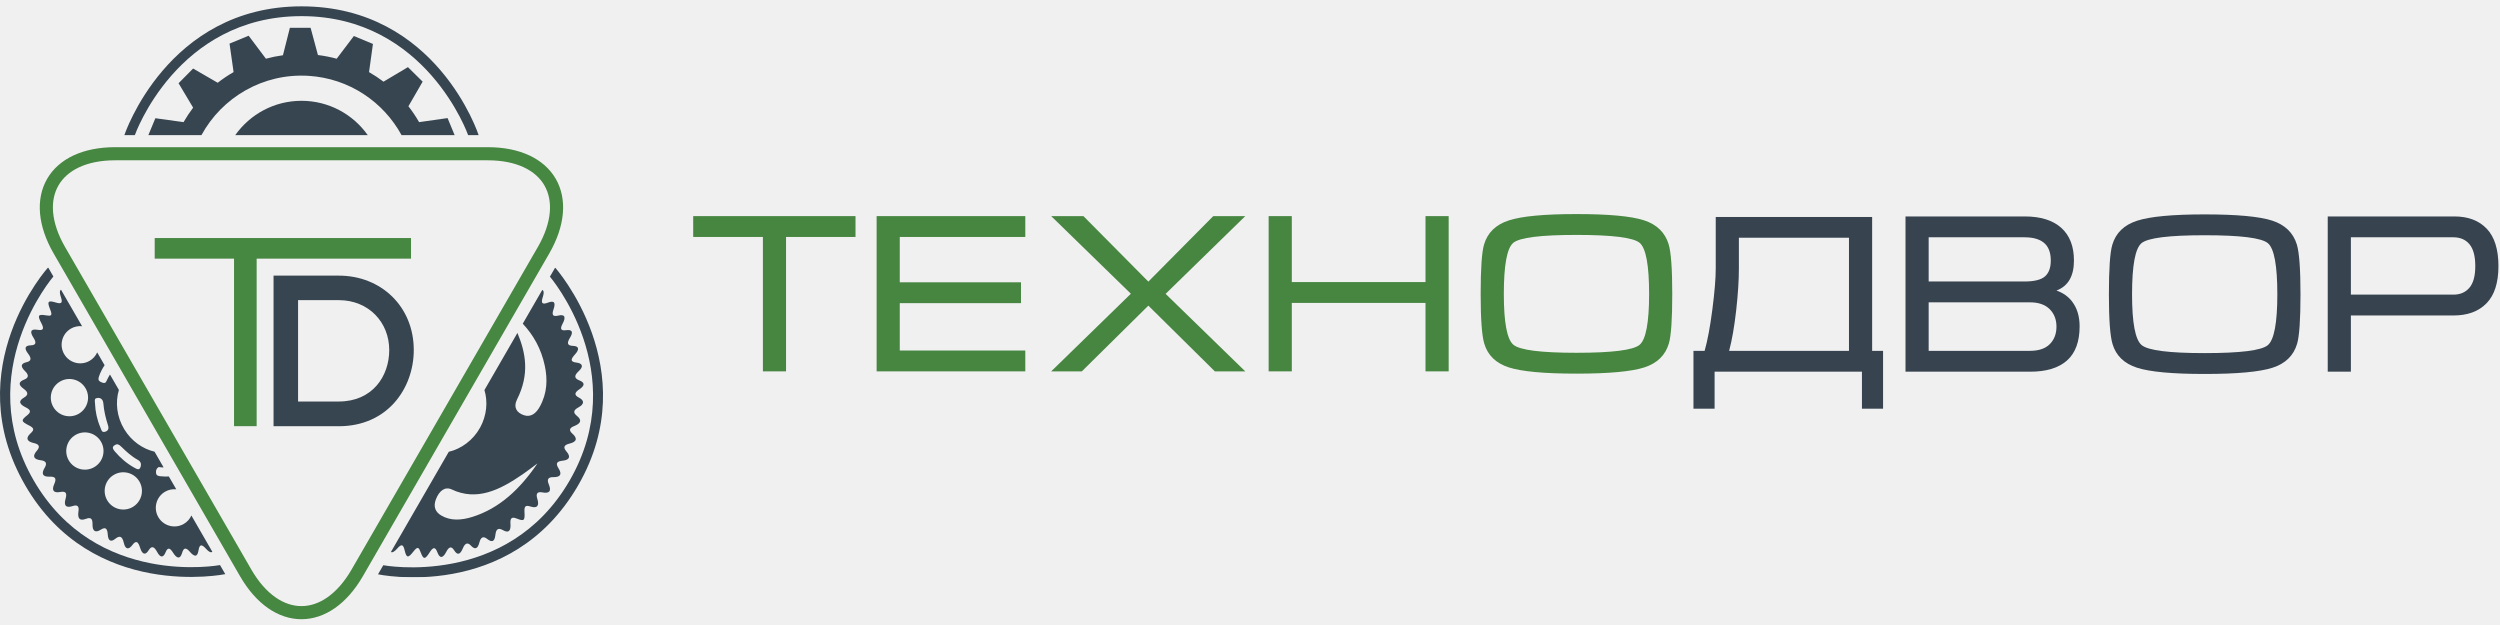
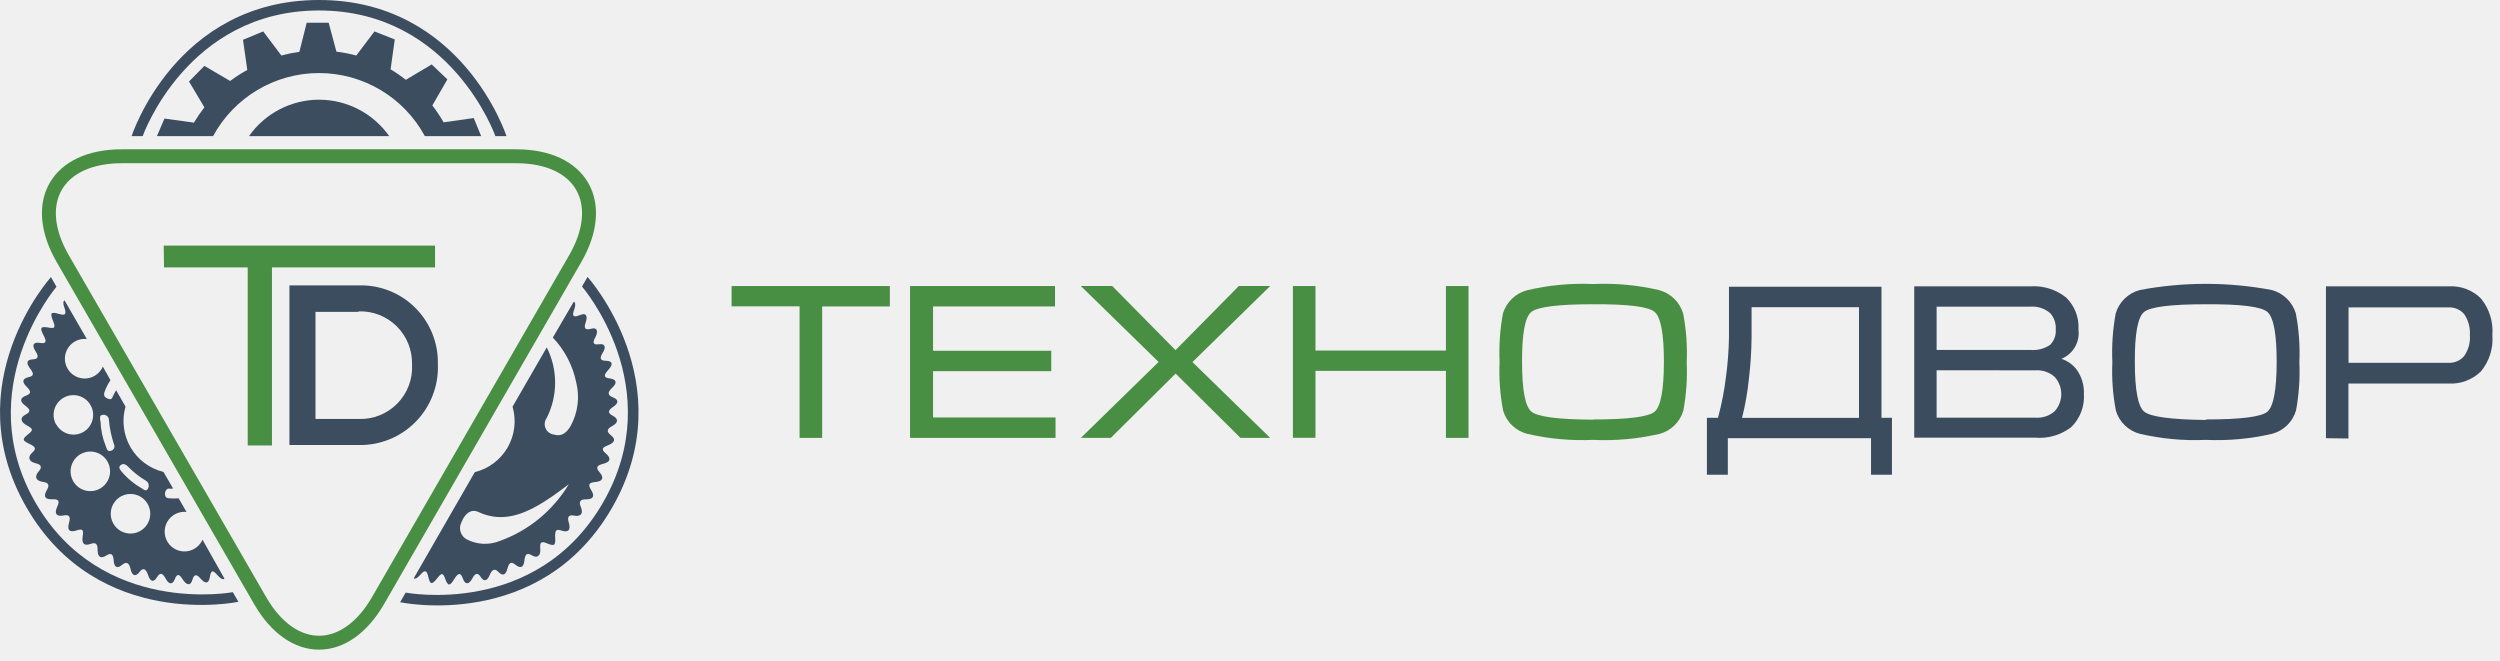
- <svg xmlns="http://www.w3.org/2000/svg" xmlns:xlink="http://www.w3.org/1999/xlink" width="244px" height="61px" viewBox="0 0 244 61" version="1.1">
-   <defs>
-     <polygon id="path-1" points="58.856 30.384 58.856 0.135 1.17498728e-05 0.135 1.17498728e-05 30.384 58.856 30.384" />
-     <polygon id="path-3" points="0.584 18.943 19.128 18.943 19.128 0.223 0.584 0.223 0.584 18.943" />
-   </defs>
+ <svg xmlns="http://www.w3.org/2000/svg" width="231px" height="61px" viewBox="0 0 231 61" version="1.1">
+   <defs />
  <g id="Page-1" stroke="none" stroke-width="1" fill="none" fill-rule="evenodd">
-     <g id="Group">
-       <g id="Logo">
-         <polyline id="Fill-1" fill="#468741" points="15.098 23.234 40.116 23.234 40.116 25.244 25.049 25.244 25.049 41.594 22.843 41.594 22.843 25.244 15.098 25.244 15.098 23.234" />
-         <path d="M33.062,29.294 L29.092,29.294 L29.092,39.187 L33.062,39.187 C36.374,39.187 37.99,36.693 37.99,34.161 C37.99,31.468 35.994,29.294 33.062,29.294 L33.062,29.294 Z M40.384,34.161 C40.384,37.87 37.85,41.6 33.062,41.6 L26.698,41.6 L26.698,26.901 L33.062,26.901 C37.212,26.901 40.384,29.932 40.384,34.161 L40.384,34.161 Z" id="Fill-2" fill="#374550" />
-         <path d="M47.594,15.005 C53.587,15.005 56.038,19.25 53.042,24.438 L34.869,55.905 C31.873,61.093 26.97,61.093 23.974,55.905 L5.801,24.438 C2.804,19.25 5.256,15.005 11.248,15.005 L47.594,15.005 L47.594,15.005 Z" id="Stroke-3" stroke="#468741" stroke-width="1.28" />
-         <path d="M35.892,13.188 C34.458,11.162 32.098,9.838 29.426,9.838 C26.754,9.838 24.393,11.163 22.959,13.19 L35.892,13.188" id="Fill-5" fill="#374550" />
-         <path d="M12.137,13.189 L13.16,13.189 C13.16,13.189 17.243,1.575 29.427,1.575 C41.615,1.575 45.689,13.189 45.689,13.189 L46.715,13.19 C46.715,13.19 42.654,0.619 29.426,0.619 C16.313,0.619 12.137,13.189 12.137,13.189" id="Fill-6" fill="#374550" />
-         <path d="M15.164,11.539 L14.48,13.187 L19.661,13.189 C21.664,9.51 25.67,7.121 30.127,7.403 C34.085,7.653 37.425,9.948 39.192,13.19 L44.372,13.189 L43.683,11.525 L40.904,11.92 C40.59,11.374 40.241,10.857 39.862,10.371 L41.25,7.969 L39.815,6.553 L37.43,7.972 C36.978,7.63 36.507,7.318 36.018,7.038 L36.399,4.288 L34.536,3.516 L32.861,5.73 C32.261,5.568 31.65,5.448 31.031,5.371 L30.314,2.712 L28.293,2.713 L27.615,5.392 C27.059,5.468 26.505,5.58 25.953,5.729 L24.267,3.486 L22.403,4.257 L22.798,7.036 C22.252,7.349 21.735,7.698 21.248,8.077 L18.847,6.689 L17.429,8.124 L18.85,10.508 C18.508,10.96 18.195,11.431 17.915,11.92 L15.164,11.539" id="Fill-7" fill="#374550" />
-         <g id="Group-12" transform="translate(0, 25.96364)">
-           <mask id="mask-2" fill="white">
-             <use xlink:href="#path-1" />
-           </mask>
-           <g id="Clip-9" />
-           <path d="M10.459,22.858 C9.957,21.989 10.255,20.877 11.125,20.374 C11.995,19.872 13.107,20.17 13.61,21.04 C14.112,21.91 13.814,23.022 12.944,23.524 C12.074,24.026 10.962,23.728 10.459,22.858 L10.459,22.858 Z M11.192,18.08 C10.964,17.811 10.941,17.618 11.227,17.47 C11.436,17.328 11.623,17.424 11.811,17.607 C12.321,18.103 12.839,18.587 13.454,18.921 C13.776,19.097 13.814,19.378 13.696,19.664 C13.576,19.957 13.344,19.81 13.146,19.702 C12.405,19.299 11.761,18.749 11.192,18.08 L11.192,18.08 Z M6.709,18.966 C6.207,18.096 6.505,16.984 7.375,16.482 C8.245,15.98 9.357,16.278 9.859,17.148 C10.362,18.017 10.064,19.129 9.194,19.631 C8.324,20.134 7.211,19.836 6.709,18.966 L6.709,18.966 Z M9.273,13.421 C9.266,13.256 9.202,12.987 9.349,12.924 C9.681,12.781 10.05,12.921 10.087,13.402 C10.145,14.137 10.318,14.85 10.545,15.561 C10.664,15.934 10.497,16.119 10.22,16.186 C9.914,16.262 9.88,15.943 9.792,15.741 C9.468,14.987 9.307,14.21 9.273,13.421 L9.273,13.421 Z M5.201,13.754 C4.699,12.885 4.997,11.772 5.867,11.27 C6.737,10.768 7.85,11.066 8.352,11.936 C8.854,12.806 8.556,13.918 7.686,14.42 C6.816,14.922 5.704,14.624 5.201,13.754 L5.201,13.754 Z M18.679,24.348 C18.529,24.682 18.278,24.975 17.936,25.173 C17.066,25.675 15.953,25.377 15.451,24.507 C14.949,23.638 15.247,22.526 16.117,22.024 C16.459,21.826 16.838,21.756 17.204,21.793 L16.481,20.542 C16.207,20.553 15.929,20.546 15.647,20.517 C15.456,20.497 15.248,20.463 15.227,20.176 C15.212,19.969 15.24,19.775 15.487,19.618 C15.648,19.648 15.809,19.658 15.97,19.657 L15.083,18.12 C13.936,17.854 12.83,17.087 12.128,15.933 C11.39,14.72 11.241,13.29 11.604,12.096 L10.732,10.587 C10.602,10.805 10.479,11.03 10.372,11.268 C10.263,11.512 10.004,11.406 9.797,11.295 C9.548,11.162 9.599,10.955 9.663,10.77 C9.8,10.37 9.987,10.01 10.209,9.681 L9.486,8.43 C9.336,8.764 9.085,9.057 8.743,9.255 C7.873,9.757 6.76,9.459 6.258,8.589 C5.756,7.72 6.054,6.608 6.924,6.106 C7.266,5.908 7.645,5.838 8.011,5.874 L5.954,2.313 C5.809,2.397 5.811,2.648 5.94,3.018 C6.164,3.667 5.943,3.713 5.421,3.555 C4.679,3.331 4.576,3.457 4.904,4.259 C5.152,4.865 4.973,4.9 4.49,4.815 C3.726,4.682 3.636,4.819 4.027,5.558 C4.333,6.136 4.232,6.319 3.666,6.225 C3.005,6.116 2.875,6.386 3.268,6.999 C3.554,7.445 3.543,7.724 3.015,7.74 C2.412,7.758 2.348,8.038 2.747,8.559 C3.044,8.947 3.109,9.269 2.602,9.383 C2.049,9.508 1.956,9.784 2.445,10.258 C2.847,10.648 2.79,10.919 2.36,11.087 C1.868,11.28 1.714,11.551 2.295,11.971 C2.78,12.322 2.783,12.586 2.329,12.85 C1.735,13.197 1.937,13.512 2.502,13.79 C2.954,14.011 3.096,14.221 2.656,14.566 C2.034,15.055 2.054,15.171 2.829,15.557 C3.347,15.815 3.349,15.998 2.986,16.33 C2.499,16.773 2.584,17.121 3.306,17.28 C3.809,17.39 3.95,17.625 3.598,18.027 C3.166,18.523 3.229,18.865 3.971,18.955 C4.477,19.017 4.627,19.244 4.359,19.691 C4.003,20.286 4.161,20.588 4.864,20.559 C5.488,20.535 5.499,20.822 5.288,21.295 C5.011,21.917 5.256,22.171 5.868,22.056 C6.438,21.948 6.557,22.17 6.399,22.718 C6.179,23.48 6.533,23.615 7.113,23.422 C7.556,23.275 7.735,23.444 7.66,23.936 C7.558,24.602 7.74,24.925 8.395,24.673 C8.849,24.498 9.042,24.646 9.029,25.199 C9.012,25.92 9.341,26.05 9.833,25.735 C10.331,25.416 10.483,25.654 10.518,26.213 C10.557,26.816 10.815,26.973 11.241,26.631 C11.654,26.301 11.927,26.327 12.079,27.005 C12.241,27.724 12.592,27.664 12.903,27.249 C13.308,26.708 13.493,26.927 13.683,27.523 C13.871,28.115 14.171,28.29 14.505,27.747 C14.812,27.248 15.067,27.41 15.331,27.899 C15.659,28.507 15.942,28.479 16.165,27.93 C16.381,27.399 16.612,27.533 16.894,27.984 C17.25,28.554 17.587,28.655 17.78,27.981 C17.931,27.452 18.175,27.48 18.521,27.88 C18.947,28.373 19.266,28.469 19.377,27.743 C19.468,27.151 19.685,27.121 20.109,27.6 C20.39,27.916 20.596,27.998 20.726,27.892 L18.679,24.348 L18.679,24.348 Z" id="Fill-8" fill="#374550" mask="url(#mask-2)" />
-           <path d="M21.986,30.072 L21.474,29.187 C21.474,29.187 9.372,31.458 3.28,20.91 C-2.814,10.358 5.209,1.024 5.209,1.024 L4.697,0.135 C4.697,0.135 -4.162,9.936 2.453,21.389 C9.009,32.741 21.986,30.072 21.986,30.072" id="Fill-10" fill="#374550" mask="url(#mask-2)" />
-           <path d="M54.184,0.154 L53.672,1.04 C53.672,1.04 61.691,10.382 55.6,20.93 C49.505,31.482 37.408,29.202 37.408,29.202 L36.894,30.09 C36.894,30.09 49.814,32.859 56.428,21.406 C62.984,10.054 54.184,0.154 54.184,0.154" id="Fill-11" fill="#374550" mask="url(#mask-2)" />
+     <g id="Logo-(ru)">
+       <g id="Слой_2">
+         <g id="Layer_1">
+           <path d="M159.757,31.171 L159.757,26.497 L173.849,26.497 L173.849,38.603 L174.816,38.603 L174.816,43.868 L172.883,43.868 L172.883,40.49 L159.651,40.49 L159.651,43.868 L157.718,43.868 L157.718,38.603 L158.742,38.603 C159.078,37.368 159.324,36.11 159.477,34.839 C159.644,33.623 159.737,32.398 159.757,31.171 L159.757,31.171 Z M171.771,28.384 L161.845,28.384 L161.845,31.171 C161.834,32.439 161.753,33.705 161.603,34.965 C161.48,36.195 161.266,37.414 160.965,38.613 L171.771,38.613 L171.771,28.384 Z" id="Shape" fill="#3B4C5E" />
+           <path d="M192.552,36.387 C192.632,37.54 192.201,38.67 191.372,39.474 C190.422,40.197 189.237,40.542 188.048,40.442 L176.874,40.442 L176.874,26.458 L187.603,26.458 C188.791,26.377 189.966,26.742 190.899,27.484 C191.7,28.253 192.121,29.336 192.049,30.445 C192.201,31.602 191.553,32.716 190.474,33.155 C191.045,33.34 191.545,33.699 191.904,34.181 C192.355,34.825 192.582,35.601 192.552,36.387 L192.552,36.387 Z M189.952,30.435 C189.986,29.896 189.81,29.365 189.459,28.955 C188.945,28.5 188.267,28.276 187.584,28.335 L178.943,28.335 L178.943,32.332 L187.584,32.332 C188.234,32.396 188.887,32.232 189.43,31.868 C189.802,31.492 189.993,30.973 189.952,30.445 L189.952,30.435 Z M178.943,34.21 L178.943,38.594 L188.067,38.594 C188.719,38.643 189.364,38.427 189.855,37.994 C190.665,37.095 190.665,35.728 189.855,34.829 C189.369,34.393 188.727,34.173 188.077,34.219 L178.943,34.21 Z" id="Shape" fill="#3B4C5E" />
+           <path d="M203.821,40.645 C201.772,40.737 199.72,40.549 197.722,40.084 C196.662,39.808 195.822,38.997 195.509,37.945 C195.224,36.467 195.114,34.959 195.181,33.455 C195.113,31.951 195.217,30.445 195.49,28.965 C195.803,27.9 196.65,27.077 197.722,26.797 C201.75,26.038 205.883,26.038 209.91,26.797 C210.974,27.084 211.814,27.899 212.133,28.955 C212.419,30.44 212.529,31.954 212.462,33.465 C212.528,34.959 212.424,36.455 212.153,37.926 C211.845,38.985 211.005,39.804 209.939,40.084 C207.935,40.549 205.877,40.738 203.821,40.645 L203.821,40.645 Z M203.821,38.758 C207.043,38.758 208.937,38.519 209.504,38.042 C210.071,37.565 210.358,36.032 210.365,33.445 C210.365,30.865 210.081,29.326 209.514,28.829 C208.947,28.332 207.046,28.094 203.812,28.113 C200.59,28.113 198.689,28.352 198.109,28.829 C197.529,29.306 197.246,30.845 197.259,33.445 C197.259,36.026 197.545,37.555 198.119,38.032 C198.692,38.51 200.593,38.768 203.821,38.806 L203.821,38.758 Z" id="Shape" fill="#3B4C5E" />
+           <path d="M214.917,40.49 L214.917,26.458 L226.332,26.458 C227.411,26.407 228.463,26.811 229.231,27.571 C230.013,28.522 230.394,29.74 230.294,30.968 C230.394,32.188 230.008,33.398 229.222,34.335 C228.426,35.101 227.347,35.501 226.245,35.439 L216.995,35.439 L216.995,40.519 L214.917,40.49 Z M217.005,33.523 L226.254,33.523 C226.801,33.546 227.328,33.318 227.685,32.903 C228.081,32.339 228.269,31.655 228.216,30.968 C228.265,30.282 228.081,29.6 227.694,29.032 C227.332,28.607 226.793,28.375 226.235,28.403 L217.005,28.403 L217.005,33.523 Z" id="Shape" fill="#3B4C5E" />
+           <polygon id="Shape" fill="#498F43" points="67.599 26.429 82.222 26.429 82.222 28.316 75.969 28.316 75.969 40.461 73.881 40.461 73.881 28.306 67.599 28.306" />
+           <polygon id="Shape" fill="#498F43" points="84.088 26.429 97.484 26.429 97.484 28.316 86.214 28.316 86.214 32.41 97.136 32.41 97.136 34.297 86.214 34.297 86.214 38.574 97.532 38.574 97.532 40.461 84.088 40.461" />
+           <polygon id="Shape" fill="#498F43" points="114.466 26.429 117.365 26.429 110.184 33.455 117.365 40.461 114.62 40.461 108.628 34.519 102.636 40.461 99.871 40.461 107.053 33.445 99.871 26.429 102.771 26.429 108.618 32.352" />
+           <polygon id="Shape" fill="#498F43" points="119.463 26.429 121.55 26.429 121.55 32.39 133.603 32.39 133.603 26.429 135.691 26.429 135.691 40.461 133.603 40.461 133.603 34.268 121.55 34.268 121.55 40.452 119.463 40.452" />
+           <path d="M147.202,40.645 C145.153,40.737 143.101,40.549 141.103,40.084 C140.043,39.808 139.203,38.997 138.89,37.945 C138.605,36.467 138.494,34.959 138.561,33.455 C138.494,31.951 138.598,30.445 138.871,28.965 C139.191,27.905 140.042,27.09 141.113,26.816 C143.11,26.345 145.162,26.153 147.212,26.245 C149.258,26.152 151.306,26.341 153.301,26.806 C154.364,27.093 155.205,27.909 155.524,28.965 C155.809,30.45 155.919,31.963 155.853,33.474 C155.918,34.968 155.815,36.465 155.543,37.935 C155.236,38.995 154.395,39.814 153.33,40.094 C151.322,40.556 149.26,40.742 147.202,40.645 L147.202,40.645 Z M147.202,38.758 C150.424,38.758 152.318,38.519 152.885,38.042 C153.452,37.565 153.739,36.032 153.745,33.445 C153.745,30.865 153.462,29.326 152.895,28.829 C152.328,28.332 150.427,28.094 147.192,28.113 C143.971,28.113 142.07,28.352 141.49,28.829 C140.91,29.306 140.626,30.845 140.639,33.445 C140.639,36.026 140.926,37.555 141.5,38.032 C142.073,38.51 143.974,38.758 147.202,38.777 L147.202,38.758 Z" id="Shape" fill="#498F43" />
+           <polygon id="_Составной_контур_" fill="#498F43" points="15.126 22.694 40.198 22.694 40.198 24.706 25.13 24.706 25.13 41.158 22.887 41.158 22.887 24.706 15.155 24.706" />
+           <g id="_Группа_" transform="translate(26.09623, 26.12903)" fill="#3C4D5F">
+             <path d="M14.363,7.529 C14.441,9.511 13.697,11.436 12.307,12.849 C10.918,14.262 9.007,15.037 7.027,14.99 L0.648,14.99 L0.648,0.242 L7.027,0.242 C8.981,0.177 10.876,0.922 12.264,2.301 C13.652,3.681 14.412,5.572 14.363,7.529 L14.363,7.529 Z M7.027,2.69 L3.054,2.69 L3.054,12.581 L7.036,12.581 C8.378,12.632 9.68,12.114 10.62,11.154 C11.56,10.194 12.053,8.881 11.975,7.539 C12.008,6.22 11.495,4.946 10.558,4.019 C9.621,3.092 8.343,2.593 7.027,2.642 L7.027,2.69 Z" id="_Составной_контур_2" />
+           </g>
+           <g id="_Группа_2" transform="translate(3.866109, 13.54839)" stroke="#498F43" stroke-width="1.287">
+             <path d="M43.822,0.89 C49.824,0.89 52.279,5.148 49.283,10.355 L31.074,41.932 C28.068,47.139 23.158,47.139 20.162,41.932 L1.933,10.355 C-1.073,5.148 1.392,0.89 7.394,0.89 L43.822,0.89 Z" id="Shape" />
+           </g>
+           <path d="M35.964,12.581 C34.48,10.469 32.063,9.213 29.484,9.213 C26.905,9.213 24.488,10.469 23.003,12.581 L35.964,12.581 Z" id="Shape" fill="#3C4D5F" />
+           <g id="_Группа_3" transform="translate(11.59833, 0)" fill="#3C4D5F">
+             <path d="M0.561,12.581 L1.585,12.581 C1.585,12.581 5.674,0.968 17.881,0.968 C30.088,0.968 34.176,12.581 34.176,12.581 L35.201,12.581 C35.201,12.581 31.142,0 17.881,0 C4.62,0 0.561,12.581 0.561,12.581 L0.561,12.581 Z" id="_Контур_" />
+           </g>
+           <path d="M15.194,10.955 L14.498,12.581 L19.688,12.581 C21.636,8.988 25.391,6.75 29.474,6.75 C33.557,6.75 37.313,8.988 39.26,12.581 L44.46,12.581 L43.774,10.906 L40.99,11.303 C40.679,10.76 40.331,10.239 39.947,9.745 L41.338,7.335 L39.889,5.952 L37.501,7.374 C37.052,7.022 36.581,6.698 36.09,6.406 L36.477,3.648 L34.602,2.903 L32.92,5.129 C32.317,4.967 31.703,4.847 31.084,4.771 L30.368,2.1 L28.339,2.1 L27.662,4.79 C27.101,4.868 26.546,4.981 26,5.129 L24.318,2.903 L22.452,3.677 L22.849,6.465 C22.297,6.765 21.767,7.105 21.264,7.481 L18.886,6.087 L17.465,7.529 L18.886,9.919 C18.534,10.369 18.211,10.841 17.919,11.332 L15.194,10.955 Z" id="Shape" fill="#3C4D5F" />
+           <path d="M18.712,49.868 C18.331,50.722 17.368,51.151 16.479,50.862 C15.59,50.572 15.063,49.658 15.257,48.743 C15.451,47.827 16.304,47.206 17.233,47.303 L16.508,46.045 C16.228,46.066 15.947,46.066 15.667,46.045 C15.474,46.045 15.271,45.987 15.252,45.706 C15.21,45.483 15.315,45.257 15.513,45.145 C15.673,45.161 15.835,45.161 15.996,45.145 L15.107,43.606 C13.827,43.296 12.728,42.476 12.066,41.337 C11.404,40.197 11.235,38.835 11.598,37.568 L10.728,36.058 C10.596,36.28 10.477,36.509 10.371,36.745 C10.265,36.987 10.004,36.881 9.791,36.745 C9.578,36.61 9.598,36.406 9.656,36.223 C9.79,35.835 9.975,35.468 10.207,35.129 L9.501,33.871 C9.128,34.733 8.164,35.172 7.27,34.887 C6.376,34.601 5.843,33.685 6.037,32.766 C6.232,31.847 7.089,31.224 8.022,31.326 L5.963,27.755 C5.818,27.842 5.818,28.094 5.963,28.461 C6.186,29.11 5.963,29.158 5.442,29.003 C4.697,28.781 4.591,28.906 4.92,29.71 C5.171,30.319 4.987,30.358 4.504,30.271 C3.74,30.135 3.644,30.271 4.04,31.016 C4.349,31.597 4.243,31.781 3.682,31.684 C3.122,31.587 2.89,31.848 3.286,32.458 C3.576,32.903 3.566,33.184 3.035,33.203 C2.503,33.223 2.368,33.503 2.764,34.026 C3.161,34.548 3.132,34.742 2.619,34.858 C2.107,34.974 1.972,35.265 2.465,35.739 C2.958,36.213 2.813,36.406 2.378,36.571 C1.943,36.735 1.73,37.035 2.31,37.461 C2.89,37.887 2.803,38.081 2.31,38.342 C1.817,38.603 1.914,39.01 2.484,39.31 C3.054,39.61 3.083,39.745 2.639,40.094 C2.01,40.587 2.039,40.703 2.813,41.061 C3.335,41.323 3.335,41.506 2.967,41.835 C2.6,42.165 2.561,42.629 3.286,42.803 C3.789,42.91 3.934,43.152 3.576,43.558 C3.219,43.965 3.209,44.4 3.953,44.526 C4.465,44.584 4.61,44.816 4.34,45.261 C3.982,45.861 4.137,46.161 4.842,46.132 C5.548,46.103 5.48,46.394 5.268,46.868 C4.987,47.497 5.268,47.748 5.847,47.632 C6.427,47.516 6.534,47.748 6.379,48.3 C6.157,49.065 6.514,49.2 7.094,49.006 C7.674,48.813 7.723,49.006 7.645,49.519 C7.539,50.187 7.723,50.487 8.38,50.255 C8.834,50.081 9.027,50.255 9.018,50.787 C9.018,51.513 9.327,51.639 9.82,51.329 C10.313,51.019 10.467,51.252 10.506,51.813 C10.545,52.374 10.806,52.577 11.231,52.229 C11.656,51.881 11.917,51.919 12.072,52.606 C12.227,53.294 12.584,53.265 12.893,52.848 C13.203,52.432 13.483,52.529 13.676,53.119 C13.87,53.71 14.169,53.884 14.498,53.342 C14.827,52.8 15.058,53.003 15.329,53.497 C15.6,53.99 15.938,54.077 16.16,53.497 C16.383,52.916 16.605,53.1 16.895,53.555 C17.185,54.01 17.591,54.232 17.784,53.555 C17.939,53.023 18.18,53.052 18.528,53.458 C18.876,53.865 19.273,54.048 19.389,53.323 C19.505,52.597 19.698,52.694 20.123,53.177 C20.403,53.497 20.606,53.574 20.742,53.468 L18.712,49.868 Z M5.181,39.223 C4.698,38.347 5.007,37.246 5.874,36.751 C6.741,36.255 7.845,36.548 8.353,37.409 C8.861,38.27 8.584,39.379 7.732,39.9 C7.31,40.151 6.805,40.222 6.331,40.097 C5.856,39.971 5.452,39.66 5.21,39.232 L5.181,39.223 Z M9.259,38.884 C9.259,38.719 9.192,38.448 9.337,38.381 C9.498,38.296 9.694,38.305 9.846,38.406 C9.999,38.506 10.085,38.682 10.071,38.865 C10.138,39.602 10.291,40.33 10.525,41.032 C10.594,41.157 10.596,41.309 10.53,41.435 C10.464,41.562 10.339,41.647 10.197,41.661 C9.888,41.739 9.859,41.419 9.772,41.216 C9.472,40.481 9.308,39.697 9.288,38.903 L9.259,38.884 Z M6.766,44.468 C6.395,43.827 6.447,43.027 6.896,42.439 C7.346,41.852 8.104,41.593 8.818,41.784 C9.532,41.975 10.061,42.579 10.158,43.312 C10.254,44.046 9.9,44.766 9.259,45.135 C8.386,45.64 7.271,45.341 6.766,44.468 L6.766,44.468 Z M11.212,43.548 C10.98,43.277 10.96,43.084 11.212,42.939 C11.463,42.794 11.608,42.939 11.792,43.074 C12.277,43.586 12.83,44.029 13.435,44.39 C13.57,44.452 13.673,44.568 13.719,44.71 C13.765,44.851 13.749,45.006 13.676,45.135 C13.551,45.426 13.319,45.281 13.125,45.135 C12.397,44.727 11.748,44.189 11.212,43.548 L11.212,43.548 Z M10.477,48.387 C10.107,47.747 10.158,46.946 10.608,46.358 C11.057,45.771 11.816,45.512 12.53,45.704 C13.244,45.895 13.773,46.498 13.869,47.232 C13.966,47.965 13.611,48.685 12.971,49.055 C12.098,49.559 10.982,49.26 10.477,48.387 L10.477,48.387 Z" id="Shape" fill="#3C4D5F" />
+           <g id="_Группа_4" transform="translate(0, 25.16129)" fill="#3C4D5F">
+             <path d="M22.027,30.445 L21.515,29.555 C21.515,29.555 9.385,31.839 3.286,21.29 C-2.813,10.742 5.219,1.335 5.219,1.335 L4.707,0.445 C4.707,0.445 -4.166,10.277 2.455,21.735 C9.076,33.194 22.027,30.445 22.027,30.445 L22.027,30.445 Z" id="_Контур_2" />
+           </g>
+           <g id="_Группа_5" transform="translate(36.72803, 25.16129)" fill="#3C4D5F">
+             <path d="M17.562,0.426 L17.05,1.316 C17.05,1.316 25.13,10.645 18.983,21.29 C12.835,31.935 0.754,29.594 0.754,29.594 L0.242,30.484 C0.242,30.484 13.183,33.261 19.814,21.774 C26.444,10.287 17.562,0.426 17.562,0.426 L17.562,0.426 Z" id="_Контур_3" />
+           </g>
+           <path d="M38.845,53.1 C39.299,52.577 39.444,52.752 39.57,53.284 C39.744,54.039 39.908,54.068 40.439,53.381 C40.845,52.858 40.961,53.003 41.126,53.458 C41.396,54.184 41.561,54.194 42.005,53.458 C42.353,52.906 42.566,52.897 42.769,53.458 C42.972,54.019 43.3,54.068 43.639,53.458 C43.88,52.984 44.132,52.858 44.412,53.303 C44.692,53.748 45.002,53.729 45.253,53.129 C45.436,52.674 45.688,52.461 46.045,52.839 C46.403,53.216 46.712,53.197 46.886,52.539 C47.06,51.881 47.283,51.91 47.65,52.2 C48.017,52.49 48.375,52.529 48.452,51.813 C48.529,51.097 48.742,51.077 49.196,51.339 C49.651,51.6 49.969,51.339 49.921,50.719 C49.873,50.1 49.998,49.984 50.52,50.197 C51.255,50.497 51.352,50.419 51.294,49.548 C51.294,48.968 51.419,48.871 51.883,49.026 C52.511,49.229 52.772,48.977 52.55,48.271 C52.395,47.777 52.55,47.535 53.053,47.642 C53.555,47.748 53.961,47.545 53.671,46.848 C53.468,46.374 53.594,46.132 54.116,46.142 C54.812,46.142 54.995,45.861 54.618,45.271 C54.242,44.681 54.531,44.584 55.044,44.535 C55.72,44.468 55.817,44.119 55.411,43.655 C55.005,43.19 55.169,42.997 55.72,42.861 C56.494,42.668 56.436,42.29 55.972,41.894 C55.508,41.497 55.682,41.342 56.146,41.158 C56.774,40.916 56.967,40.597 56.416,40.19 C56.039,39.881 56.068,39.639 56.552,39.377 C57.189,39.029 57.131,38.681 56.609,38.41 C56.088,38.139 56.213,37.887 56.677,37.577 C57.141,37.268 57.189,36.939 56.677,36.735 C56.165,36.532 56.068,36.29 56.581,35.816 C57.093,35.342 56.899,35.042 56.378,34.974 C55.701,34.897 55.807,34.626 56.223,34.161 C56.638,33.697 56.648,33.348 56.001,33.339 C55.353,33.329 55.43,33.019 55.72,32.545 C56.01,32.071 55.914,31.723 55.334,31.81 C54.754,31.897 54.763,31.616 55.015,31.152 C55.266,30.687 55.247,30.184 54.57,30.387 C54.039,30.523 53.942,30.29 54.116,29.797 C54.29,29.303 54.251,28.829 53.565,29.119 C52.879,29.41 52.869,29.119 53.072,28.558 C53.207,28.152 53.169,27.939 53.014,27.881 L51.081,31.19 C52.17,32.332 52.916,33.757 53.236,35.303 C53.583,36.66 53.407,38.097 52.743,39.329 C52.386,39.977 51.864,40.384 51.187,40.152 C50.844,40.113 50.547,39.893 50.41,39.575 C50.272,39.258 50.314,38.891 50.52,38.613 C51.551,36.565 51.551,34.148 50.52,32.1 L47.36,37.577 C47.727,38.844 47.562,40.205 46.904,41.347 C46.245,42.488 45.15,43.312 43.871,43.626 L38.226,53.439 C38.371,53.526 38.593,53.4 38.845,53.1 L38.845,53.1 Z M42.634,48.261 C42.952,47.448 43.513,47.013 44.17,47.294 C46.616,48.455 48.848,47.371 51.12,45.803 C51.584,45.474 52.086,45.097 52.56,44.739 C51.102,47.172 48.848,49.025 46.181,49.984 C45.197,50.381 44.09,50.331 43.146,49.848 C42.567,49.551 42.338,48.841 42.634,48.261 L42.634,48.261 Z" id="Shape" fill="#3C4D5F" />
        </g>
-         <path d="M42.553,48.708 C42.875,47.897 43.434,47.461 44.086,47.769 C46.53,48.922 48.755,47.849 51.018,46.286 C51.485,45.963 51.975,45.587 52.458,45.228 C50.779,47.7 48.763,49.623 46.093,50.452 C45.027,50.783 43.982,50.852 43.067,50.314 C42.525,49.995 42.246,49.48 42.553,48.708 L42.553,48.708 Z M38.771,53.536 C39.221,53.017 39.371,53.186 39.495,53.717 C39.672,54.471 39.833,54.497 40.363,53.813 C40.765,53.295 40.885,53.432 41.053,53.893 C41.319,54.621 41.483,54.631 41.927,53.923 C42.276,53.369 42.484,53.365 42.686,53.901 C42.922,54.528 43.221,54.506 43.555,53.859 C43.799,53.388 44.046,53.259 44.324,53.708 C44.642,54.221 44.916,54.135 45.167,53.53 C45.355,53.079 45.601,52.861 45.954,53.244 C46.338,53.66 46.624,53.602 46.79,52.942 C46.927,52.398 47.19,52.313 47.551,52.601 C47.964,52.93 48.276,52.929 48.349,52.216 C48.411,51.62 48.638,51.486 49.094,51.746 C49.692,52.087 49.864,51.755 49.821,51.127 C49.787,50.625 49.897,50.397 50.417,50.605 C51.151,50.9 51.242,50.824 51.189,49.96 C51.153,49.382 51.311,49.289 51.78,49.438 C52.407,49.638 52.666,49.39 52.443,48.685 C52.287,48.195 52.419,47.956 52.944,48.059 C53.59,48.185 53.854,47.96 53.562,47.273 C53.362,46.803 53.483,46.56 54.005,46.568 C54.698,46.579 54.881,46.292 54.505,45.697 C54.171,45.17 54.414,45.016 54.929,44.962 C55.608,44.891 55.704,44.551 55.299,44.08 C54.92,43.64 55.054,43.426 55.607,43.289 C56.377,43.098 56.318,42.724 55.86,42.319 C55.511,42.009 55.568,41.769 56.031,41.588 C56.659,41.343 56.848,41.024 56.303,40.584 C55.924,40.277 55.956,40.036 56.441,39.771 C57.075,39.425 57.023,39.076 56.504,38.808 C55.978,38.536 56.108,38.285 56.575,37.975 C57.079,37.64 57.085,37.338 56.576,37.14 C56.084,36.948 55.969,36.698 56.481,36.227 C57.022,35.728 56.795,35.454 56.28,35.392 C55.609,35.312 55.706,35.043 56.128,34.58 C56.546,34.121 56.548,33.774 55.91,33.756 C55.325,33.74 55.337,33.438 55.629,32.965 C55.992,32.377 55.826,32.146 55.239,32.227 C54.672,32.306 54.672,32.039 54.921,31.569 C55.237,30.976 55.156,30.634 54.475,30.804 C53.942,30.938 53.844,30.712 54.018,30.213 C54.232,29.598 54.156,29.274 53.471,29.54 C52.913,29.757 52.778,29.585 52.981,28.978 C53.114,28.577 53.081,28.358 52.924,28.298 L51.022,31.592 C52.051,32.689 52.816,34.018 53.171,35.693 C53.452,37.017 53.42,38.367 52.68,39.7 C52.321,40.347 51.806,40.754 51.128,40.522 C50.406,40.274 50.086,39.735 50.462,38.987 C51.702,36.518 51.317,34.444 50.501,32.493 C50.445,32.591 47.281,38.069 47.281,38.069 C47.624,39.195 47.513,40.537 46.865,41.722 C46.183,42.967 45.017,43.812 43.801,44.094 L38.152,53.876 C38.297,53.959 38.515,53.832 38.771,53.536 L38.771,53.536 Z" id="Fill-13" fill="#374550" />
-       </g>
-       <g id="ÐéðÁÐàð¢ð¥ð¦ð_ð¥ÐÇ" transform="translate(67.65653, 20.29091)">
-         <g id="Group-3" transform="translate(97.02169, 0.654545)">
-           <mask id="mask-4" fill="white">
-             <use xlink:href="#path-3" />
-           </mask>
-           <g id="Clip-2" />
-           <path d="M15.782,2.258 L5.037,2.258 L5.037,5.266 C5.037,6.417 4.949,7.781 4.772,9.359 C4.594,10.937 4.365,12.25 4.085,13.296 L15.782,13.296 L15.782,2.258 L15.782,2.258 Z M2.778,5.266 L2.778,0.223 L18.043,0.223 L18.043,13.296 L19.128,13.296 L19.128,18.982 L17.046,18.982 L17.046,15.332 L2.667,15.332 L2.667,18.982 L0.584,18.982 L0.584,13.296 L1.692,13.296 C1.973,12.323 2.224,10.985 2.445,9.282 C2.667,7.578 2.778,6.24 2.778,5.266 L2.778,5.266 Z" id="Fill-1" fill="#374450" mask="url(#mask-4)" />
-         </g>
-         <path d="M120.581,9.217 L120.581,13.951 L130.463,13.951 C131.319,13.951 131.965,13.734 132.401,13.298 C132.836,12.864 133.055,12.292 133.055,11.584 C133.055,10.892 132.833,10.323 132.389,9.881 C131.947,9.439 131.304,9.217 130.463,9.217 L120.581,9.217 L120.581,9.217 Z M132.5,5.137 C132.5,4.44 132.324,3.906 131.97,3.535 C131.542,3.091 130.864,2.869 129.935,2.869 L120.581,2.869 L120.581,7.182 L129.935,7.182 C130.893,7.182 131.561,7.015 131.937,6.682 C132.313,6.348 132.5,5.833 132.5,5.137 L132.5,5.137 Z M135.314,11.562 C135.314,13.052 134.904,14.162 134.085,14.892 C133.265,15.621 132.065,15.987 130.484,15.987 L118.321,15.987 L118.321,0.833 L129.953,0.833 C131.504,0.833 132.692,1.203 133.52,1.943 C134.347,2.683 134.761,3.748 134.761,5.138 C134.761,6.662 134.191,7.638 133.055,8.067 C133.704,8.288 134.221,8.656 134.605,9.173 C135.078,9.807 135.314,10.604 135.314,11.562 L135.314,11.562 Z" id="Fill-4" fill="#374450" />
-         <path d="M147.521,14.172 C151.008,14.172 153.061,13.914 153.681,13.397 C154.301,12.88 154.611,11.225 154.611,8.432 C154.611,5.625 154.304,3.963 153.692,3.446 C153.079,2.928 151.022,2.669 147.521,2.669 C144.021,2.669 141.964,2.928 141.351,3.446 C140.738,3.963 140.432,5.625 140.432,8.432 C140.432,11.21 140.742,12.861 141.363,13.385 C141.983,13.91 144.036,14.172 147.521,14.172 L147.521,14.172 Z M147.521,16.208 C144.376,16.208 142.175,16.005 140.919,15.599 C139.664,15.194 138.866,14.424 138.527,13.288 C138.29,12.506 138.172,10.892 138.172,8.443 C138.172,5.951 138.283,4.336 138.505,3.599 C138.844,2.448 139.649,1.666 140.919,1.253 C142.19,0.84 144.39,0.634 147.521,0.634 C150.667,0.634 152.865,0.837 154.113,1.242 C155.361,1.649 156.162,2.426 156.517,3.576 C156.753,4.358 156.871,5.981 156.871,8.443 C156.871,10.92 156.76,12.529 156.539,13.266 C156.199,14.416 155.401,15.194 154.146,15.599 C152.89,16.005 150.683,16.208 147.521,16.208 L147.521,16.208 Z" id="Fill-5" fill="#374450" />
-         <path d="M161.79,8.465 L171.804,8.465 C172.454,8.465 172.971,8.243 173.355,7.796 C173.739,7.35 173.931,6.644 173.931,5.678 C173.931,4.711 173.743,4.002 173.365,3.549 C172.989,3.095 172.461,2.869 171.781,2.869 L161.79,2.869 L161.79,8.465 L161.79,8.465 Z M159.53,15.987 L159.53,0.833 L171.892,0.833 C173.236,0.833 174.289,1.234 175.05,2.033 C175.811,2.834 176.191,4.049 176.191,5.678 C176.191,7.308 175.803,8.52 175.027,9.312 C174.252,10.105 173.177,10.5 171.804,10.5 L161.79,10.5 L161.79,15.987 L159.53,15.987 L159.53,15.987 Z" id="Fill-6" fill="#374450" />
-         <polyline id="Fill-7" fill="#468640" points="0 0.802 15.841 0.802 15.841 2.837 9.062 2.837 9.062 15.955 6.802 15.955 6.802 2.837 0 2.837 0 0.802" />
-         <polyline id="Fill-8" fill="#468640" points="17.902 0.802 32.413 0.802 32.413 2.837 20.161 2.837 20.161 7.261 31.992 7.261 31.992 9.296 20.161 9.296 20.161 13.92 32.413 13.92 32.413 15.955 17.902 15.955 17.902 0.802" />
-         <polyline id="Fill-9" fill="#468640" points="50.758 0.802 53.882 0.802 46.106 8.389 53.882 15.955 50.913 15.955 44.422 9.539 37.93 15.955 34.939 15.955 42.716 8.378 34.939 0.802 38.085 0.802 44.422 7.194 50.758 0.802" />
-         <polyline id="Fill-10" fill="#468640" points="56.164 0.802 58.423 0.802 58.423 7.239 71.473 7.239 71.473 0.802 73.733 0.802 73.733 15.955 71.473 15.955 71.473 9.274 58.423 9.274 58.423 15.955 56.164 15.955 56.164 0.802" />
-         <path d="M86.206,14.141 C89.692,14.141 91.745,13.882 92.365,13.365 C92.986,12.848 93.296,11.193 93.296,8.4 C93.296,5.592 92.989,3.931 92.376,3.413 C91.764,2.896 89.707,2.637 86.206,2.637 C82.706,2.637 80.649,2.896 80.036,3.413 C79.423,3.931 79.117,5.592 79.117,8.4 C79.117,11.178 79.427,12.83 80.047,13.353 C80.668,13.878 82.721,14.141 86.206,14.141 L86.206,14.141 Z M86.206,16.176 C83.06,16.176 80.86,15.973 79.604,15.567 C78.349,15.162 77.551,14.391 77.211,13.256 C76.975,12.474 76.856,10.86 76.856,8.412 C76.856,5.919 76.967,4.304 77.189,3.567 C77.529,2.416 78.333,1.634 79.604,1.221 C80.874,0.808 83.075,0.602 86.206,0.602 C89.352,0.602 91.549,0.806 92.798,1.211 C94.045,1.617 94.847,2.394 95.202,3.544 C95.438,4.326 95.556,5.949 95.556,8.412 C95.556,10.889 95.445,12.497 95.224,13.234 C94.883,14.384 94.085,15.162 92.831,15.567 C91.575,15.973 89.367,16.176 86.206,16.176 L86.206,16.176 Z" id="Fill-11" fill="#468640" />
      </g>
    </g>
  </g>
</svg>
